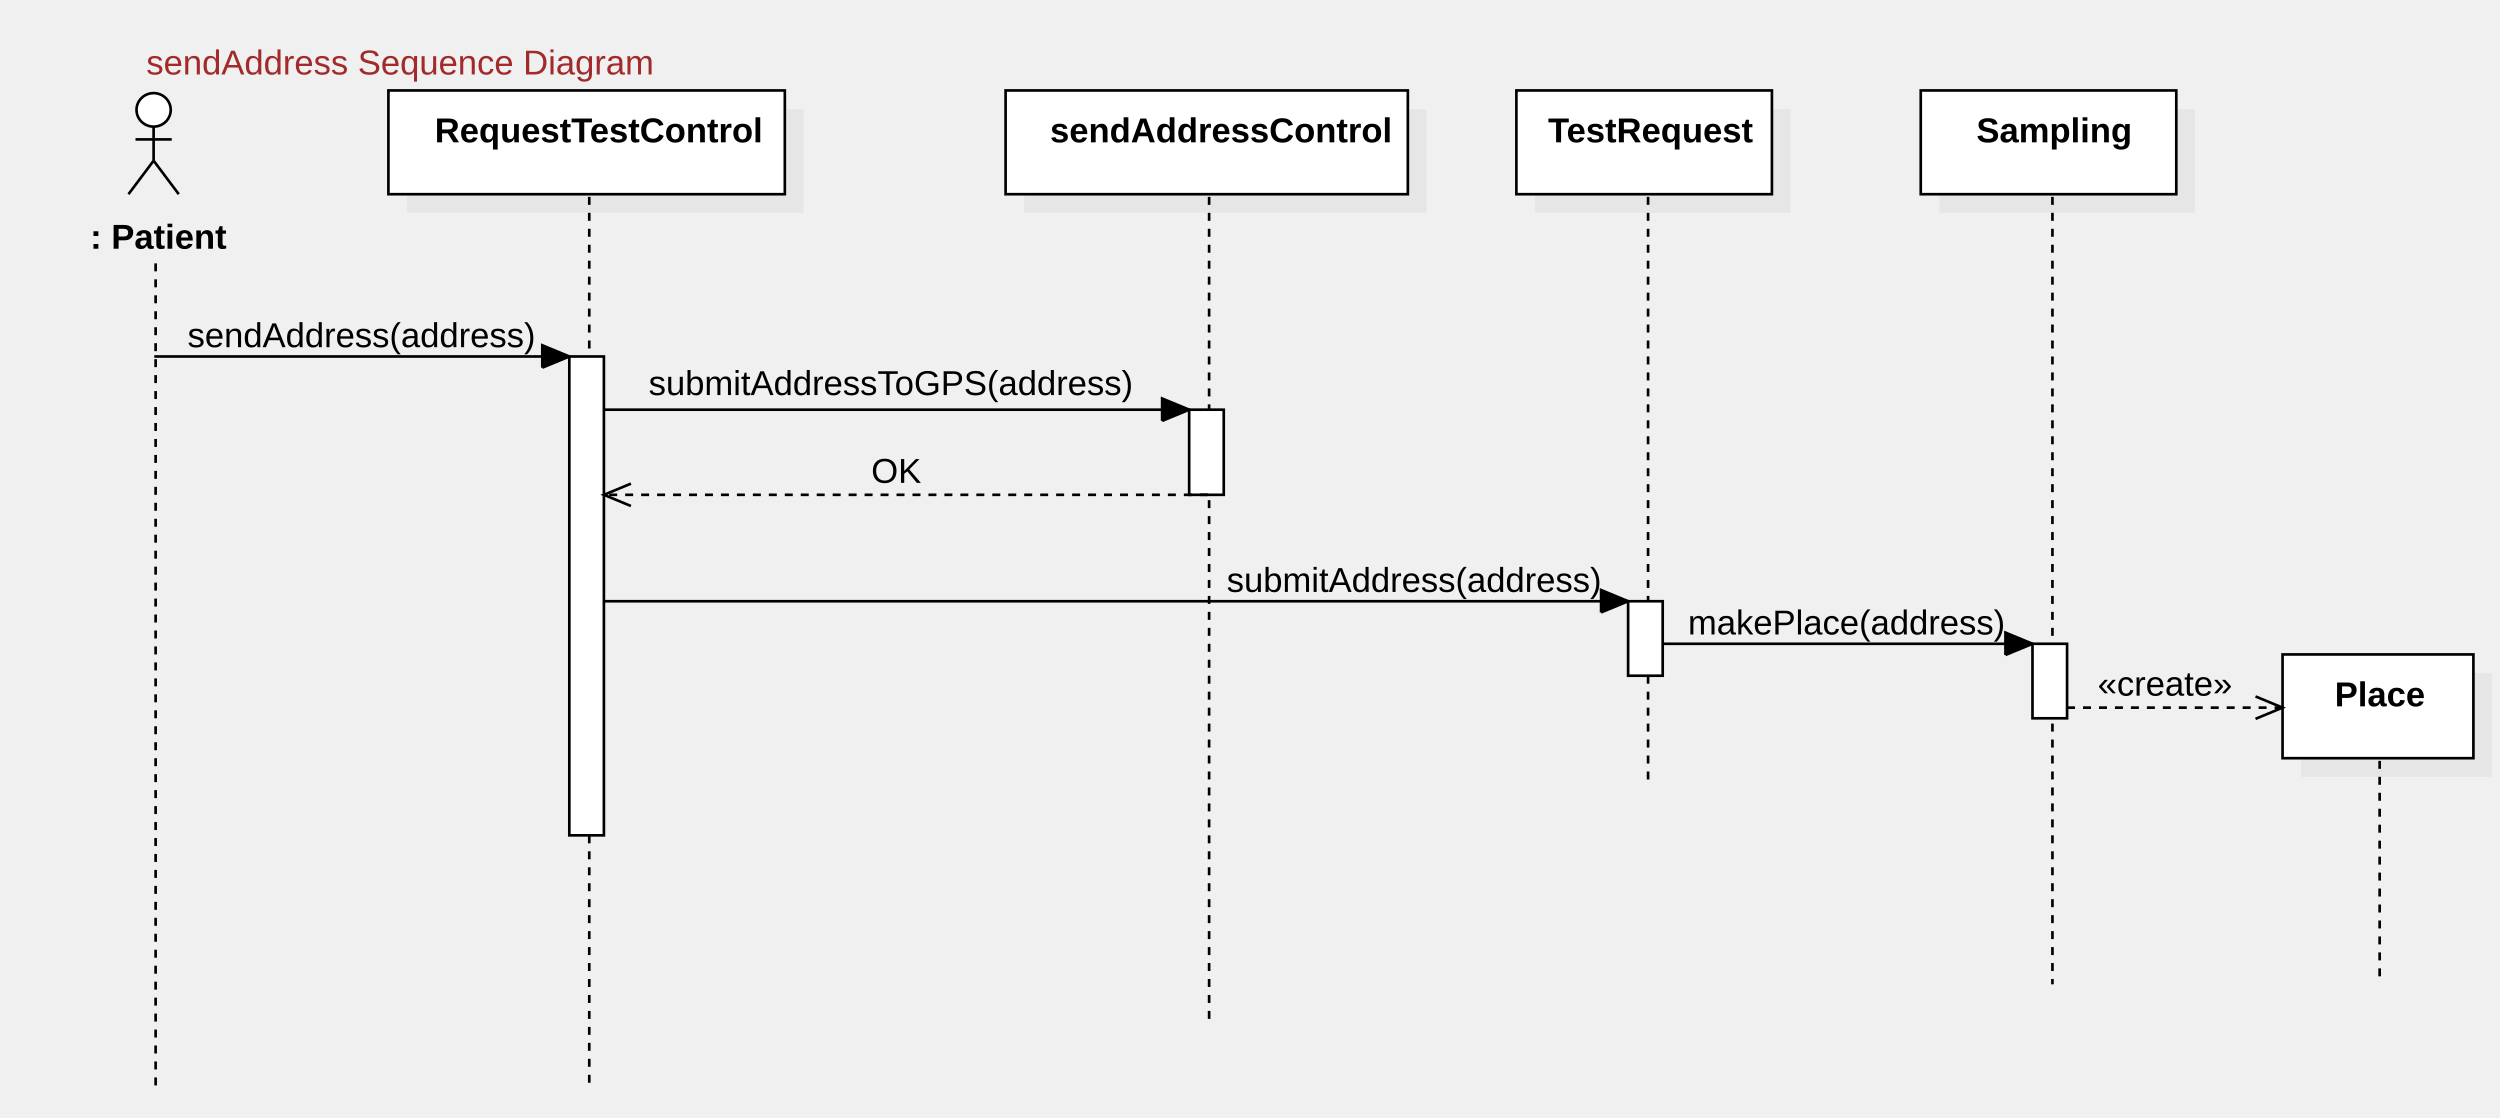
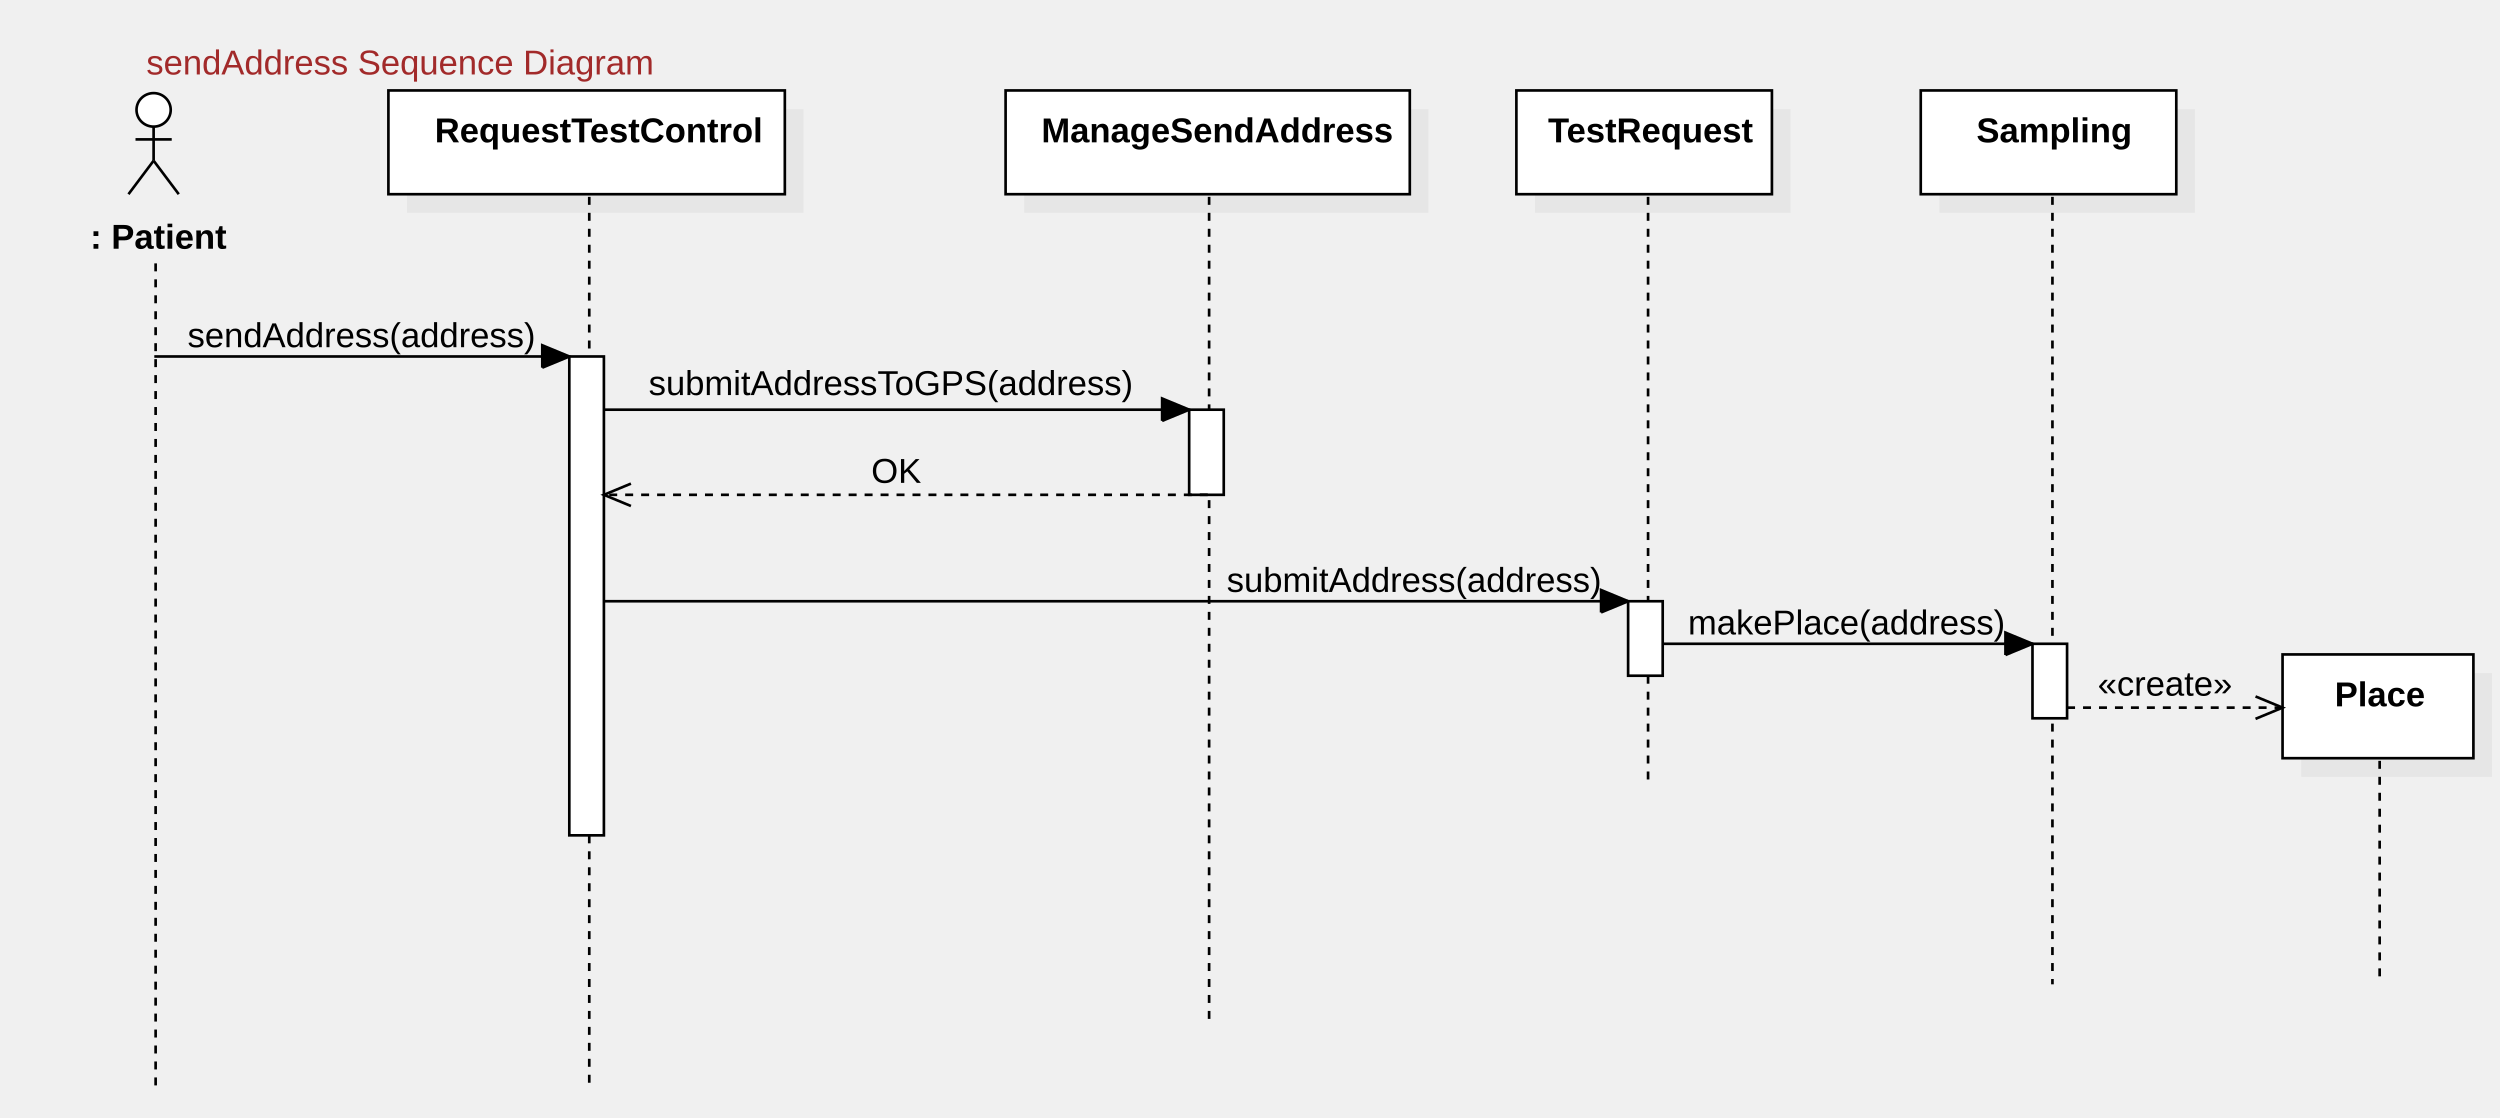
<svg xmlns="http://www.w3.org/2000/svg" version="1.1" width="939.736" height="420">
  <defs />
  <g>
    <text fill="#eeeeee" stroke="none" font-family="Arial" font-size="24px" font-style="normal" font-weight="normal" text-decoration="none" x="0" y="0" />
    <text fill="#eeeeee" stroke="none" font-family="Arial" font-size="24px" font-style="normal" font-weight="normal" text-decoration="none" x="0" y="30" />
    <text fill="#eeeeee" stroke="none" font-family="Arial" font-size="24px" font-style="normal" font-weight="normal" text-decoration="none" x="0" y="60" />
    <text fill="#eeeeee" stroke="none" font-family="Arial" font-size="24px" font-style="normal" font-weight="normal" text-decoration="none" x="0" y="90" />
    <text fill="#eeeeee" stroke="none" font-family="Arial" font-size="24px" font-style="normal" font-weight="normal" text-decoration="none" x="0" y="120" />
    <text fill="#eeeeee" stroke="none" font-family="Arial" font-size="24px" font-style="normal" font-weight="normal" text-decoration="none" x="0" y="150" />
    <text fill="#eeeeee" stroke="none" font-family="Arial" font-size="24px" font-style="normal" font-weight="normal" text-decoration="none" x="0" y="180" />
    <text fill="#eeeeee" stroke="none" font-family="Arial" font-size="24px" font-style="normal" font-weight="normal" text-decoration="none" x="0" y="210" />
    <text fill="#eeeeee" stroke="none" font-family="Arial" font-size="24px" font-style="normal" font-weight="normal" text-decoration="none" x="0" y="240" />
    <text fill="#eeeeee" stroke="none" font-family="Arial" font-size="24px" font-style="normal" font-weight="normal" text-decoration="none" x="0" y="270" />
    <text fill="#eeeeee" stroke="none" font-family="Arial" font-size="24px" font-style="normal" font-weight="normal" text-decoration="none" x="0" y="300" />
    <text fill="#eeeeee" stroke="none" font-family="Arial" font-size="24px" font-style="normal" font-weight="normal" text-decoration="none" x="0" y="330" />
    <text fill="#eeeeee" stroke="none" font-family="Arial" font-size="24px" font-style="normal" font-weight="normal" text-decoration="none" x="0" y="360" />
    <text fill="#eeeeee" stroke="none" font-family="Arial" font-size="24px" font-style="normal" font-weight="normal" text-decoration="none" x="0" y="390" />
    <text fill="#eeeeee" stroke="none" font-family="Arial" font-size="24px" font-style="normal" font-weight="normal" text-decoration="none" x="200" y="0" />
    <text fill="#eeeeee" stroke="none" font-family="Arial" font-size="24px" font-style="normal" font-weight="normal" text-decoration="none" x="200" y="30" />
    <text fill="#eeeeee" stroke="none" font-family="Arial" font-size="24px" font-style="normal" font-weight="normal" text-decoration="none" x="200" y="60" />
    <text fill="#eeeeee" stroke="none" font-family="Arial" font-size="24px" font-style="normal" font-weight="normal" text-decoration="none" x="200" y="90" />
    <text fill="#eeeeee" stroke="none" font-family="Arial" font-size="24px" font-style="normal" font-weight="normal" text-decoration="none" x="200" y="120" />
    <text fill="#eeeeee" stroke="none" font-family="Arial" font-size="24px" font-style="normal" font-weight="normal" text-decoration="none" x="200" y="150" />
    <text fill="#eeeeee" stroke="none" font-family="Arial" font-size="24px" font-style="normal" font-weight="normal" text-decoration="none" x="200" y="180" />
    <text fill="#eeeeee" stroke="none" font-family="Arial" font-size="24px" font-style="normal" font-weight="normal" text-decoration="none" x="200" y="210" />
    <text fill="#eeeeee" stroke="none" font-family="Arial" font-size="24px" font-style="normal" font-weight="normal" text-decoration="none" x="200" y="240" />
    <text fill="#eeeeee" stroke="none" font-family="Arial" font-size="24px" font-style="normal" font-weight="normal" text-decoration="none" x="200" y="270" />
    <text fill="#eeeeee" stroke="none" font-family="Arial" font-size="24px" font-style="normal" font-weight="normal" text-decoration="none" x="200" y="300" />
    <text fill="#eeeeee" stroke="none" font-family="Arial" font-size="24px" font-style="normal" font-weight="normal" text-decoration="none" x="200" y="330" />
    <text fill="#eeeeee" stroke="none" font-family="Arial" font-size="24px" font-style="normal" font-weight="normal" text-decoration="none" x="200" y="360" />
    <text fill="#eeeeee" stroke="none" font-family="Arial" font-size="24px" font-style="normal" font-weight="normal" text-decoration="none" x="200" y="390" />
    <text fill="#eeeeee" stroke="none" font-family="Arial" font-size="24px" font-style="normal" font-weight="normal" text-decoration="none" x="400" y="0" />
    <text fill="#eeeeee" stroke="none" font-family="Arial" font-size="24px" font-style="normal" font-weight="normal" text-decoration="none" x="400" y="30" />
    <text fill="#eeeeee" stroke="none" font-family="Arial" font-size="24px" font-style="normal" font-weight="normal" text-decoration="none" x="400" y="60" />
    <text fill="#eeeeee" stroke="none" font-family="Arial" font-size="24px" font-style="normal" font-weight="normal" text-decoration="none" x="400" y="90" />
    <text fill="#eeeeee" stroke="none" font-family="Arial" font-size="24px" font-style="normal" font-weight="normal" text-decoration="none" x="400" y="120" />
    <text fill="#eeeeee" stroke="none" font-family="Arial" font-size="24px" font-style="normal" font-weight="normal" text-decoration="none" x="400" y="150" />
    <text fill="#eeeeee" stroke="none" font-family="Arial" font-size="24px" font-style="normal" font-weight="normal" text-decoration="none" x="400" y="180" />
    <text fill="#eeeeee" stroke="none" font-family="Arial" font-size="24px" font-style="normal" font-weight="normal" text-decoration="none" x="400" y="210" />
    <text fill="#eeeeee" stroke="none" font-family="Arial" font-size="24px" font-style="normal" font-weight="normal" text-decoration="none" x="400" y="240" />
    <text fill="#eeeeee" stroke="none" font-family="Arial" font-size="24px" font-style="normal" font-weight="normal" text-decoration="none" x="400" y="270" />
    <text fill="#eeeeee" stroke="none" font-family="Arial" font-size="24px" font-style="normal" font-weight="normal" text-decoration="none" x="400" y="300" />
    <text fill="#eeeeee" stroke="none" font-family="Arial" font-size="24px" font-style="normal" font-weight="normal" text-decoration="none" x="400" y="330" />
    <text fill="#eeeeee" stroke="none" font-family="Arial" font-size="24px" font-style="normal" font-weight="normal" text-decoration="none" x="400" y="360" />
    <text fill="#eeeeee" stroke="none" font-family="Arial" font-size="24px" font-style="normal" font-weight="normal" text-decoration="none" x="400" y="390" />
    <text fill="#eeeeee" stroke="none" font-family="Arial" font-size="24px" font-style="normal" font-weight="normal" text-decoration="none" x="600" y="0" />
    <text fill="#eeeeee" stroke="none" font-family="Arial" font-size="24px" font-style="normal" font-weight="normal" text-decoration="none" x="600" y="30" />
    <text fill="#eeeeee" stroke="none" font-family="Arial" font-size="24px" font-style="normal" font-weight="normal" text-decoration="none" x="600" y="60" />
    <text fill="#eeeeee" stroke="none" font-family="Arial" font-size="24px" font-style="normal" font-weight="normal" text-decoration="none" x="600" y="90" />
    <text fill="#eeeeee" stroke="none" font-family="Arial" font-size="24px" font-style="normal" font-weight="normal" text-decoration="none" x="600" y="120" />
    <text fill="#eeeeee" stroke="none" font-family="Arial" font-size="24px" font-style="normal" font-weight="normal" text-decoration="none" x="600" y="150" />
    <text fill="#eeeeee" stroke="none" font-family="Arial" font-size="24px" font-style="normal" font-weight="normal" text-decoration="none" x="600" y="180" />
    <text fill="#eeeeee" stroke="none" font-family="Arial" font-size="24px" font-style="normal" font-weight="normal" text-decoration="none" x="600" y="210" />
    <text fill="#eeeeee" stroke="none" font-family="Arial" font-size="24px" font-style="normal" font-weight="normal" text-decoration="none" x="600" y="240" />
    <text fill="#eeeeee" stroke="none" font-family="Arial" font-size="24px" font-style="normal" font-weight="normal" text-decoration="none" x="600" y="270" />
    <text fill="#eeeeee" stroke="none" font-family="Arial" font-size="24px" font-style="normal" font-weight="normal" text-decoration="none" x="600" y="300" />
    <text fill="#eeeeee" stroke="none" font-family="Arial" font-size="24px" font-style="normal" font-weight="normal" text-decoration="none" x="600" y="330" />
    <text fill="#eeeeee" stroke="none" font-family="Arial" font-size="24px" font-style="normal" font-weight="normal" text-decoration="none" x="600" y="360" />
    <text fill="#eeeeee" stroke="none" font-family="Arial" font-size="24px" font-style="normal" font-weight="normal" text-decoration="none" x="600" y="390" />
    <text fill="#eeeeee" stroke="none" font-family="Arial" font-size="24px" font-style="normal" font-weight="normal" text-decoration="none" x="800" y="0" />
    <text fill="#eeeeee" stroke="none" font-family="Arial" font-size="24px" font-style="normal" font-weight="normal" text-decoration="none" x="800" y="30" />
    <text fill="#eeeeee" stroke="none" font-family="Arial" font-size="24px" font-style="normal" font-weight="normal" text-decoration="none" x="800" y="60" />
    <text fill="#eeeeee" stroke="none" font-family="Arial" font-size="24px" font-style="normal" font-weight="normal" text-decoration="none" x="800" y="90" />
    <text fill="#eeeeee" stroke="none" font-family="Arial" font-size="24px" font-style="normal" font-weight="normal" text-decoration="none" x="800" y="120" />
    <text fill="#eeeeee" stroke="none" font-family="Arial" font-size="24px" font-style="normal" font-weight="normal" text-decoration="none" x="800" y="150" />
    <text fill="#eeeeee" stroke="none" font-family="Arial" font-size="24px" font-style="normal" font-weight="normal" text-decoration="none" x="800" y="180" />
    <text fill="#eeeeee" stroke="none" font-family="Arial" font-size="24px" font-style="normal" font-weight="normal" text-decoration="none" x="800" y="210" />
    <text fill="#eeeeee" stroke="none" font-family="Arial" font-size="24px" font-style="normal" font-weight="normal" text-decoration="none" x="800" y="240" />
    <text fill="#eeeeee" stroke="none" font-family="Arial" font-size="24px" font-style="normal" font-weight="normal" text-decoration="none" x="800" y="270" />
    <text fill="#eeeeee" stroke="none" font-family="Arial" font-size="24px" font-style="normal" font-weight="normal" text-decoration="none" x="800" y="300" />
    <text fill="#eeeeee" stroke="none" font-family="Arial" font-size="24px" font-style="normal" font-weight="normal" text-decoration="none" x="800" y="330" />
    <text fill="#eeeeee" stroke="none" font-family="Arial" font-size="24px" font-style="normal" font-weight="normal" text-decoration="none" x="800" y="360" />
    <text fill="#eeeeee" stroke="none" font-family="Arial" font-size="24px" font-style="normal" font-weight="normal" text-decoration="none" x="800" y="390" />
    <g transform="translate(-30,-6) scale(1,1)">
      <path fill="#ffffff" stroke="none" d="M 81.314 47.3 C 81.314 43.821 84.193 41 87.743 41 C 91.294 41 94.172 43.821 94.172 47.3 C 94.172 50.779 91.294 53.6 87.743 53.6 C 84.193 53.6 81.314 50.779 81.314 47.3 Z" />
    </g>
    <g transform="translate(-30,-6) scale(1,1)">
      <path fill="none" stroke="#000000" d="M 81.314 47.3 C 81.314 43.821 84.193 41 87.743 41 C 91.294 41 94.172 43.821 94.172 47.3 C 94.172 50.779 91.294 53.6 87.743 53.6 C 84.193 53.6 81.314 50.779 81.314 47.3 Z" stroke-miterlimit="10" />
    </g>
    <g transform="translate(-30,-6) scale(1,1)">
      <path fill="none" stroke="#000000" d="M 87.743 53.6 L 87.743 66.4" stroke-miterlimit="10" />
    </g>
    <g transform="translate(-30,-6) scale(1,1)">
      <path fill="none" stroke="#000000" d="M 80.936 58.4 L 94.551 58.4" stroke-miterlimit="10" />
    </g>
    <g transform="translate(-30,-6) scale(1,1)">
      <path fill="none" stroke="#000000" d="M 87.743 66.4 L 78.289 79" stroke-miterlimit="10" />
    </g>
    <g transform="translate(-30,-6) scale(1,1)">
      <path fill="none" stroke="#000000" d="M 87.743 66.4 L 97.198 79" stroke-miterlimit="10" />
    </g>
    <g transform="translate(-30,-6) scale(1,1)">
      <g>
        <path fill="none" stroke="none" />
        <text fill="#000000" stroke="none" font-family="Arial" font-size="13px" font-style="normal" font-weight="bold" text-decoration="none" x="63.895" y="99.5">: Patient</text>
      </g>
    </g>
    <g transform="translate(-30,-6) scale(1,1)">
      <path fill="none" stroke="#000000" d="M 88.5 105 L 88.5 416" stroke-miterlimit="10" stroke-dasharray="3" />
    </g>
    <g transform="translate(-30,-6) scale(1,1)">
      <rect fill="#C0C0C0" stroke="none" x="183" y="47" width="149.013" height="39" opacity="0.2" />
    </g>
    <g transform="translate(-30,-6) scale(1,1)">
      <rect fill="#ffffff" stroke="none" x="176" y="40" width="149.013" height="39" />
    </g>
    <g transform="translate(-30,-6) scale(1,1)">
      <path fill="none" stroke="#000000" d="M 176 40 L 325.013 40 L 325.013 79 L 176 79 L 176 40 Z Z" stroke-miterlimit="10" />
    </g>
    <g transform="translate(-30,-6) scale(1,1)">
      <g>
        <path fill="none" stroke="none" />
        <text fill="#000000" stroke="none" font-family="Arial" font-size="13px" font-style="normal" font-weight="bold" text-decoration="none" x="193.422" y="59.5">RequestTestControl</text>
      </g>
    </g>
    <g transform="translate(-30,-6) scale(1,1)">
      <path fill="none" stroke="#000000" d="M 251.5 80 L 251.5 416" stroke-miterlimit="10" stroke-dasharray="3" />
    </g>
    <g transform="translate(-30,-6) scale(1,1)">
-       <rect fill="#C0C0C0" stroke="none" x="415" y="47" width="151.203" height="39" opacity="0.2" />
-     </g>
-     <g transform="translate(-30,-6) scale(1,1)">
-       <rect fill="#ffffff" stroke="none" x="408" y="40" width="151.203" height="39" />
-     </g>
-     <g transform="translate(-30,-6) scale(1,1)">
-       <path fill="none" stroke="#000000" d="M 408 40 L 559.203 40 L 559.203 79 L 408 79 L 408 40 Z Z" stroke-miterlimit="10" />
-     </g>
-     <g transform="translate(-30,-6) scale(1,1)">
-       <g>
-         <path fill="none" stroke="none" />
-         <text fill="#000000" stroke="none" font-family="Arial" font-size="13px" font-style="normal" font-weight="bold" text-decoration="none" x="424.708" y="59.5">sendAddressControl</text>
+       <rect fill="#C0C0C0" stroke="none" x="415" y="47" width="151.933" height="39" opacity="0.2" />
+     </g>
+     <g transform="translate(-30,-6) scale(1,1)">
+       <rect fill="#ffffff" stroke="none" x="408" y="40" width="151.933" height="39" />
+     </g>
+     <g transform="translate(-30,-6) scale(1,1)">
+       <path fill="none" stroke="#000000" d="M 408 40 L 559.933 40 L 559.933 79 L 408 79 L 408 40 Z Z" stroke-miterlimit="10" />
+     </g>
+     <g transform="translate(-30,-6) scale(1,1)">
+       <g>
+         <path fill="none" stroke="none" />
+         <text fill="#000000" stroke="none" font-family="Arial" font-size="13px" font-style="normal" font-weight="bold" text-decoration="none" x="421.451" y="59.5">ManageSendAddress</text>
      </g>
    </g>
    <g transform="translate(-30,-6) scale(1,1)">
      <path fill="none" stroke="#000000" d="M 484.5 80 L 484.5 392" stroke-miterlimit="10" stroke-dasharray="3" />
    </g>
    <g transform="translate(-30,-6) scale(1,1)">
      <rect fill="#C0C0C0" stroke="none" x="895" y="259" width="71.736" height="39" opacity="0.2" />
    </g>
    <g transform="translate(-30,-6) scale(1,1)">
      <rect fill="#ffffff" stroke="none" x="888" y="252" width="71.736" height="39" />
    </g>
    <g transform="translate(-30,-6) scale(1,1)">
      <path fill="none" stroke="#000000" d="M 888 252 L 959.736 252 L 959.736 291 L 888 291 L 888 252 Z Z" stroke-miterlimit="10" />
    </g>
    <g transform="translate(-30,-6) scale(1,1)">
      <g>
        <path fill="none" stroke="none" />
        <text fill="#000000" stroke="none" font-family="Arial" font-size="13px" font-style="normal" font-weight="bold" text-decoration="none" x="907.609" y="271.5">Place</text>
      </g>
    </g>
    <g transform="translate(-30,-6) scale(1,1)">
      <path fill="none" stroke="#000000" d="M 924.5 292 L 924.5 376" stroke-miterlimit="10" stroke-dasharray="3" />
    </g>
    <g transform="translate(-30,-6) scale(1,1)">
      <g>
        <path fill="none" stroke="none" />
        <text fill="#a22a2a" stroke="none" font-family="Arial" font-size="13px" font-style="normal" font-weight="normal" text-decoration="none" x="85" y="34">sendAddress Sequence Diagram</text>
      </g>
    </g>
    <g transform="translate(-30,-6) scale(1,1)">
      <rect fill="#C0C0C0" stroke="none" x="759" y="47" width="96.054" height="39" opacity="0.2" />
    </g>
    <g transform="translate(-30,-6) scale(1,1)">
      <rect fill="#ffffff" stroke="none" x="752" y="40" width="96.054" height="39" />
    </g>
    <g transform="translate(-30,-6) scale(1,1)">
      <path fill="none" stroke="#000000" d="M 752 40 L 848.054 40 L 848.054 79 L 752 79 L 752 40 Z Z" stroke-miterlimit="10" />
    </g>
    <g transform="translate(-30,-6) scale(1,1)">
      <g>
        <path fill="none" stroke="none" />
        <text fill="#000000" stroke="none" font-family="Arial" font-size="13px" font-style="normal" font-weight="bold" text-decoration="none" x="772.929" y="59.5">Sampling</text>
      </g>
    </g>
    <g transform="translate(-30,-6) scale(1,1)">
      <path fill="none" stroke="#000000" d="M 801.5 80 L 801.5 376" stroke-miterlimit="10" stroke-dasharray="3" />
    </g>
    <g transform="translate(-30,-6) scale(1,1)">
      <rect fill="#C0C0C0" stroke="none" x="607" y="47" width="96.054" height="39" opacity="0.2" />
    </g>
    <g transform="translate(-30,-6) scale(1,1)">
      <rect fill="#ffffff" stroke="none" x="600" y="40" width="96.054" height="39" />
    </g>
    <g transform="translate(-30,-6) scale(1,1)">
      <path fill="none" stroke="#000000" d="M 600 40 L 696.054 40 L 696.054 79 L 600 79 L 600 40 Z Z" stroke-miterlimit="10" />
    </g>
    <g transform="translate(-30,-6) scale(1,1)">
      <g>
        <path fill="none" stroke="none" />
        <text fill="#000000" stroke="none" font-family="Arial" font-size="13px" font-style="normal" font-weight="bold" text-decoration="none" x="611.896" y="59.5">TestRequest</text>
      </g>
    </g>
    <g transform="translate(-30,-6) scale(1,1)">
      <path fill="none" stroke="#000000" d="M 649.5 80 L 649.5 301" stroke-miterlimit="10" stroke-dasharray="3" />
    </g>
    <g transform="translate(-30,-6) scale(1,1)">
      <path fill="none" stroke="#000000" d="M 88 140 L 244 140" stroke-miterlimit="10" />
    </g>
    <g transform="translate(-30,-6) scale(1,1)">
      <path fill="#000000" stroke="none" d="M 233.837 144.21 L 244 140 L 233.837 135.79" />
    </g>
    <g transform="translate(-30,-6) scale(1,1)">
      <path fill="none" stroke="#000000" d="M 233.837 144.21 L 244 140 L 233.837 135.79 L 233.837 144.21" stroke-miterlimit="10" />
    </g>
    <g transform="translate(-30,-6) scale(1,1)">
      <g>
        <path fill="none" stroke="none" />
        <text fill="#000000" stroke="none" font-family="Arial" font-size="13px" font-style="normal" font-weight="normal" text-decoration="none" x="100.5" y="136.5">sendAddress(address)</text>
      </g>
    </g>
    <g transform="translate(-30,-6) scale(1,1)">
      <rect fill="#ffffff" stroke="none" x="244" y="140" width="13" height="180" />
    </g>
    <g transform="translate(-30,-6) scale(1,1)">
      <path fill="none" stroke="#000000" d="M 244 140 L 257 140 L 257 320 L 244 320 L 244 140 Z Z" stroke-miterlimit="10" />
    </g>
    <g transform="translate(-30,-6) scale(1,1)">
      <path fill="none" stroke="#000000" d="M 257 160 L 477 160" stroke-miterlimit="10" />
    </g>
    <g transform="translate(-30,-6) scale(1,1)">
      <path fill="#000000" stroke="none" d="M 466.837 164.21 L 477 160 L 466.837 155.79" />
    </g>
    <g transform="translate(-30,-6) scale(1,1)">
      <path fill="none" stroke="#000000" d="M 466.837 164.21 L 477 160 L 466.837 155.79 L 466.837 164.21" stroke-miterlimit="10" />
    </g>
    <g transform="translate(-30,-6) scale(1,1)">
      <g>
        <path fill="none" stroke="none" />
        <text fill="#000000" stroke="none" font-family="Arial" font-size="13px" font-style="normal" font-weight="normal" text-decoration="none" x="273.829" y="154.5">submitAddressToGPS(address)</text>
      </g>
    </g>
    <g transform="translate(-30,-6) scale(1,1)">
      <rect fill="#ffffff" stroke="none" x="477" y="160" width="13" height="32" />
    </g>
    <g transform="translate(-30,-6) scale(1,1)">
      <path fill="none" stroke="#000000" d="M 477 160 L 490 160 L 490 192 L 477 192 L 477 160 Z Z" stroke-miterlimit="10" />
    </g>
    <g transform="translate(-30,-6) scale(1,1)">
      <path fill="none" stroke="#000000" d="M 484 192 L 257 192" stroke-miterlimit="10" stroke-dasharray="3" />
    </g>
    <g transform="translate(-30,-6) scale(1,1)">
      <path fill="none" stroke="#000000" d="M 267.163 187.79 L 257 192 L 267.163 196.21" stroke-miterlimit="10" />
    </g>
    <g transform="translate(-30,-6) scale(1,1)">
      <g>
        <path fill="none" stroke="none" />
        <text fill="#000000" stroke="none" font-family="Arial" font-size="13px" font-style="normal" font-weight="normal" text-decoration="none" x="357.5" y="187.5">OK</text>
      </g>
    </g>
    <g transform="translate(-30,-6) scale(1,1)">
      <path fill="none" stroke="#000000" d="M 257 232 L 642 232" stroke-miterlimit="10" />
    </g>
    <g transform="translate(-30,-6) scale(1,1)">
      <path fill="#000000" stroke="none" d="M 631.837 236.21 L 642 232 L 631.837 227.79" />
    </g>
    <g transform="translate(-30,-6) scale(1,1)">
      <path fill="none" stroke="#000000" d="M 631.837 236.21 L 642 232 L 631.837 227.79 L 631.837 236.21" stroke-miterlimit="10" />
    </g>
    <g transform="translate(-30,-6) scale(1,1)">
      <g>
        <path fill="none" stroke="none" />
        <text fill="#000000" stroke="none" font-family="Arial" font-size="13px" font-style="normal" font-weight="normal" text-decoration="none" x="491.118" y="228.5">submitAddress(address)</text>
      </g>
    </g>
    <g transform="translate(-30,-6) scale(1,1)">
      <rect fill="#ffffff" stroke="none" x="642" y="232" width="13" height="28" />
    </g>
    <g transform="translate(-30,-6) scale(1,1)">
      <path fill="none" stroke="#000000" d="M 642 232 L 655 232 L 655 260 L 642 260 L 642 232 Z Z" stroke-miterlimit="10" />
    </g>
    <g transform="translate(-30,-6) scale(1,1)">
      <path fill="none" stroke="#000000" d="M 655 248 L 794 248" stroke-miterlimit="10" />
    </g>
    <g transform="translate(-30,-6) scale(1,1)">
      <path fill="#000000" stroke="none" d="M 783.837 252.21 L 794 248 L 783.837 243.79" />
    </g>
    <g transform="translate(-30,-6) scale(1,1)">
      <path fill="none" stroke="#000000" d="M 783.837 252.21 L 794 248 L 783.837 243.79 L 783.837 252.21" stroke-miterlimit="10" />
    </g>
    <g transform="translate(-30,-6) scale(1,1)">
      <g>
        <path fill="none" stroke="none" />
        <text fill="#000000" stroke="none" font-family="Arial" font-size="13px" font-style="normal" font-weight="normal" text-decoration="none" x="664.5" y="244.5">makePlace(address)</text>
      </g>
    </g>
    <g transform="translate(-30,-6) scale(1,1)">
      <rect fill="#ffffff" stroke="none" x="794" y="248" width="13" height="28" />
    </g>
    <g transform="translate(-30,-6) scale(1,1)">
      <path fill="none" stroke="#000000" d="M 794 248 L 807 248 L 807 276 L 794 276 L 794 248 Z Z" stroke-miterlimit="10" />
    </g>
    <g transform="translate(-30,-6) scale(1,1)">
      <path fill="none" stroke="#000000" d="M 807 272 L 888 272" stroke-miterlimit="10" stroke-dasharray="3" />
    </g>
    <g transform="translate(-30,-6) scale(1,1)">
      <path fill="none" stroke="#000000" d="M 877.837 276.21 L 888 272 L 877.837 267.79" stroke-miterlimit="10" />
    </g>
    <g transform="translate(-30,-6) scale(1,1)">
      <g>
        <path fill="none" stroke="none" />
        <text fill="#000000" stroke="none" font-family="Arial" font-size="13px" font-style="normal" font-weight="normal" text-decoration="none" x="818.5" y="267.5">«create»</text>
      </g>
    </g>
  </g>
</svg>
